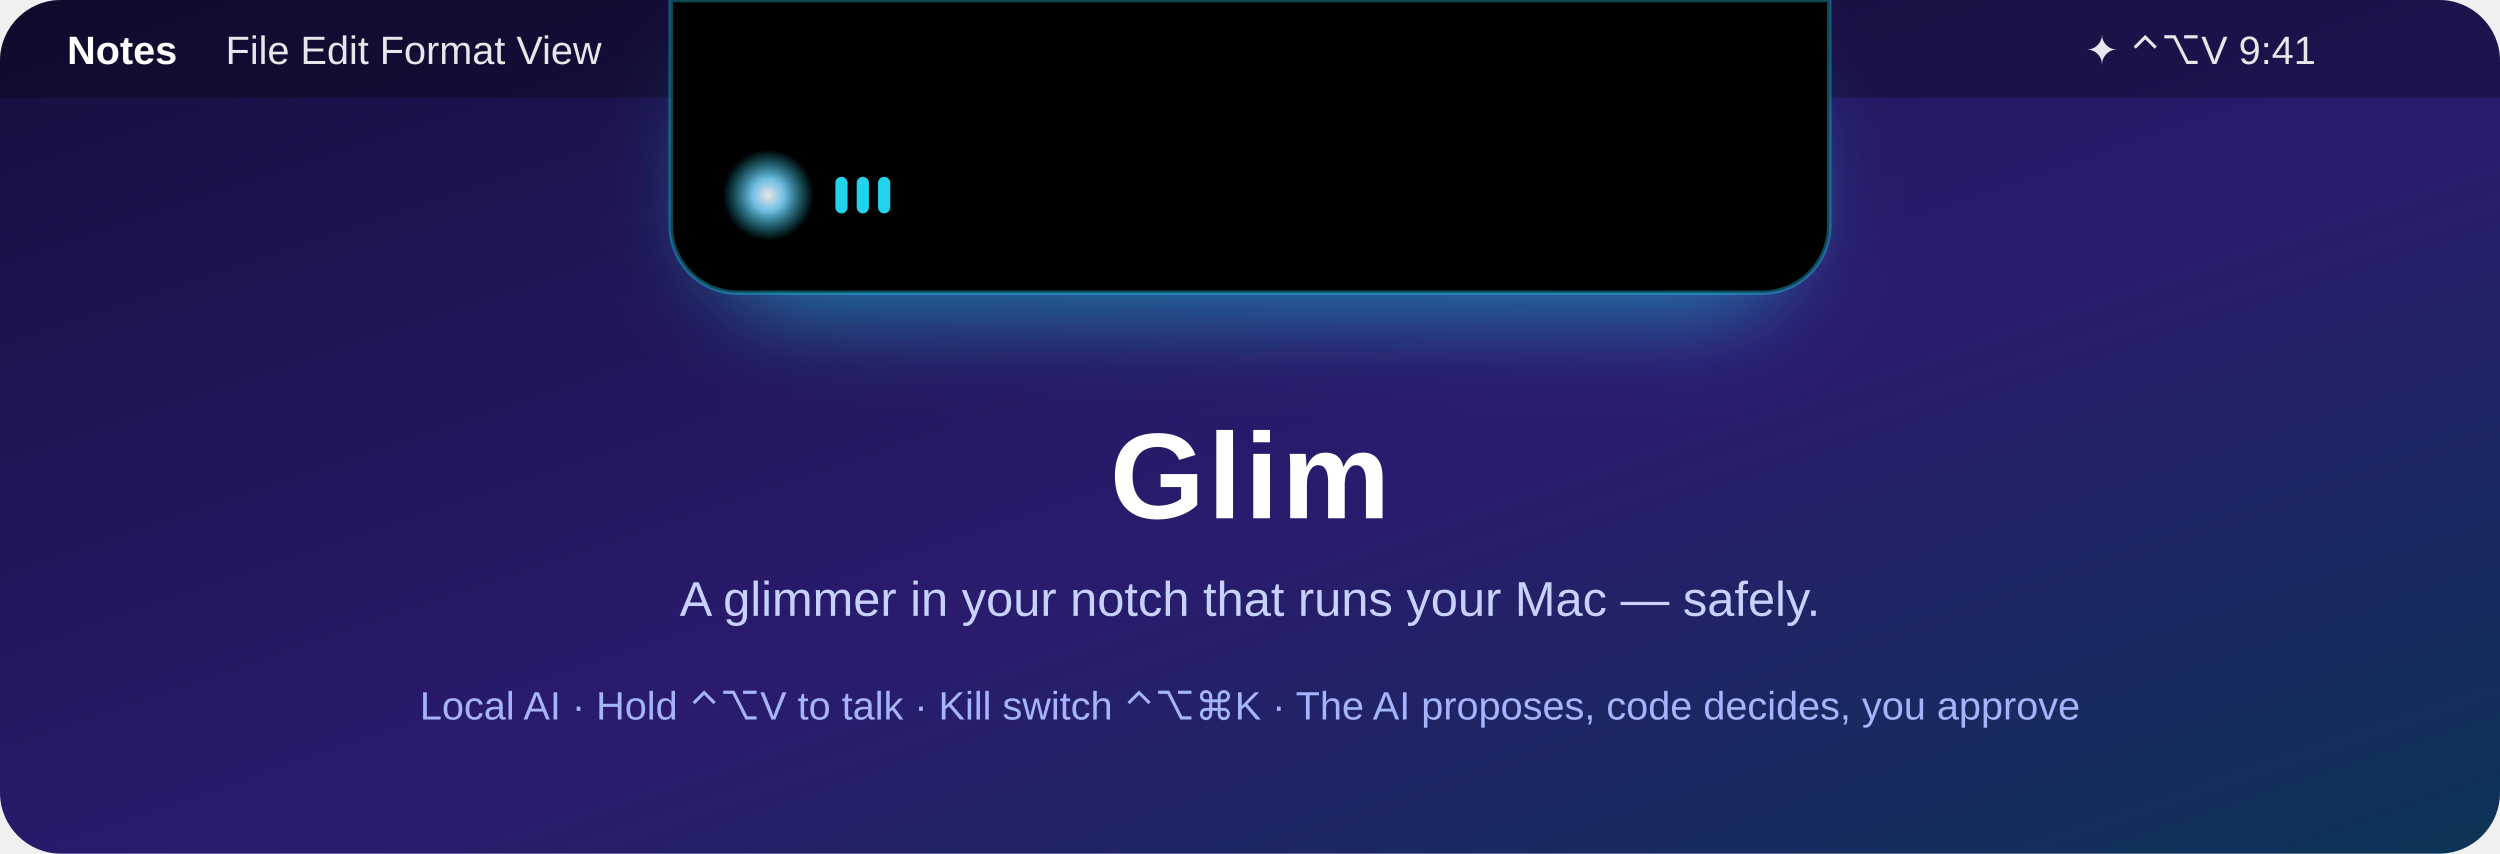
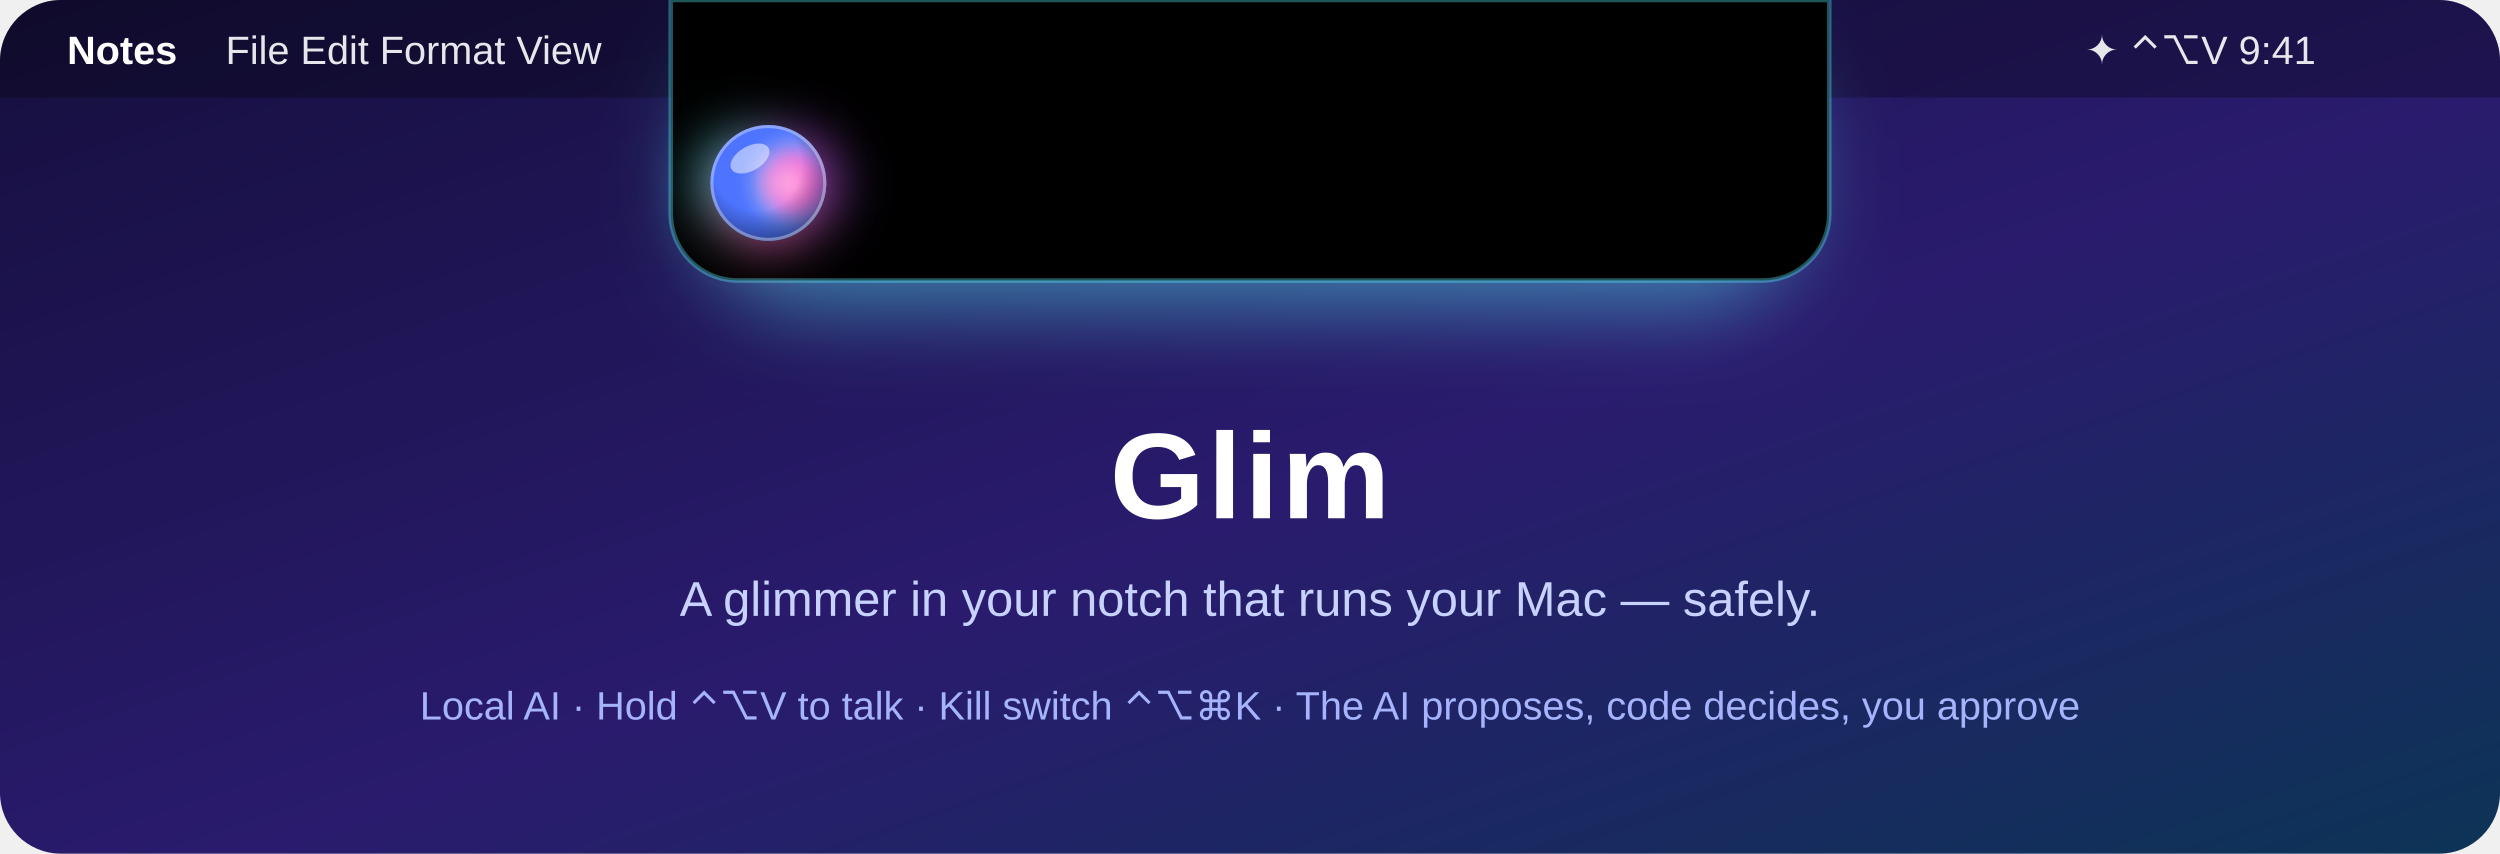
<svg xmlns="http://www.w3.org/2000/svg" width="820" height="280" viewBox="0 0 820 280" role="img" aria-labelledby="glimTitle glimDescription">
  <defs>
    <linearGradient id="wallpaper" x1="0" y1="0" x2="1" y2="1">
      <stop offset="0" stop-color="#150f3d" />
      <stop offset="0.55" stop-color="#2a1b6e" />
      <stop offset="1" stop-color="#0c3456" />
    </linearGradient>
-     <radialGradient id="orb" cx="0.5" cy="0.5" r="0.5">
-       <stop offset="0" stop-color="#ffffff" stop-opacity="0.9" />
-       <stop offset="0.35" stop-color="#7dd3fc" stop-opacity="0.9" />
-       <stop offset="1" stop-color="#22d3ee" stop-opacity="0" />
+     <radialGradient id="depthShade" cx="0.4" cy="0.35" r="0.7">
+       <stop offset="0.55" stop-color="#000000" stop-opacity="0" />
+       <stop offset="1" stop-color="#000000" stop-opacity="0.45" />
    </radialGradient>
+     <clipPath id="sphereClip">
+       <circle cx="252" cy="60" r="19" />
+     </clipPath>
+     <filter id="blobBlur" x="-50%" y="-50%" width="200%" height="200%">
+       <feGaussianBlur stdDeviation="4" />
+     </filter>
+     <filter id="auraBlur" x="-100%" y="-100%" width="300%" height="300%">
+       <feGaussianBlur stdDeviation="9" />
+     </filter>
    <filter id="softGlow" x="-40%" y="-80%" width="180%" height="260%">
      <feGaussianBlur stdDeviation="14" />
    </filter>
    <clipPath id="typedWords">
-       <rect x="300" y="44" width="0" height="34">
-         <animate attributeName="width" values="0;290;290;0" keyTimes="0;0.34;0.44;0.45" dur="9s" repeatCount="indefinite" />
+       <rect x="282" y="40" width="0" height="34">
+         <animate attributeName="width" values="0;290;290;0" keyTimes="0;0.30;0.375;0.38" dur="10s" repeatCount="indefinite" />
      </rect>
    </clipPath>
    <clipPath id="frame">
      <rect width="820" height="280" rx="20" />
    </clipPath>
  </defs>
  <g clip-path="url(#frame)" font-family="-apple-system, BlinkMacSystemFont, 'SF Pro Text', 'Helvetica Neue', Arial, sans-serif">
    <rect width="820" height="280" fill="url(#wallpaper)" />
    <rect width="820" height="32" fill="#000" opacity="0.28" />
    <text x="22" y="21" fill="#fff" font-size="13" font-weight="600">Notes</text>
    <text x="74" y="21" fill="#e5e7eb" font-size="13">File   Edit   Format   View</text>
    <text x="684" y="21" fill="#e5e7eb" font-size="13">✦    ⌃⌥V    9:41</text>
-     <rect x="230" y="18" width="360" height="86" rx="34" filter="url(#softGlow)" fill="#22d3ee" opacity="0.5">
-       <animate attributeName="fill" values="#22d3ee;#22d3ee;#34d399;#34d399" keyTimes="0;0.45;0.46;1" dur="9s" repeatCount="indefinite" />
-       <animate attributeName="opacity" values="0.3;0.65;0.3" dur="1.8s" repeatCount="indefinite" />
+     <rect x="230" y="14" width="360" height="86" rx="34" filter="url(#softGlow)" fill="#59F2FF" opacity="0.5">
+       <animate attributeName="fill" values="#59F2FF;#59F2FF;#F266FF;#66FFBF;#66FFBF;#73FF99;#73FF99" keyTimes="0;0.375;0.38;0.48;0.795;0.80;1" dur="10s" repeatCount="indefinite" />
+       <animate attributeName="opacity" values="0.3;0.6;0.3" dur="1.8s" repeatCount="indefinite" />
    </rect>
-     <path d="M220 0 H600 V74 A22 22 0 0 1 578 96 H242 A22 22 0 0 1 220 74 Z" fill="#000" />
-     <path d="M220 0 H600 V74 A22 22 0 0 1 578 96 H242 A22 22 0 0 1 220 74 Z" fill="none" stroke="#22d3ee" stroke-opacity="0.35" stroke-width="1.5">
-       <animate attributeName="stroke" values="#22d3ee;#22d3ee;#34d399;#34d399" keyTimes="0;0.45;0.46;1" dur="9s" repeatCount="indefinite" />
+     <path d="M220 0 H600 V70 A22 22 0 0 1 578 92 H242 A22 22 0 0 1 220 70 Z" fill="#000" />
+     <path d="M220 0 H600 V70 A22 22 0 0 1 578 92 H242 A22 22 0 0 1 220 70 Z" fill="none" stroke="#59F2FF" stroke-opacity="0.35" stroke-width="1.5">
+       <animate attributeName="stroke" values="#59F2FF;#59F2FF;#F266FF;#66FFBF;#66FFBF;#73FF99;#73FF99" keyTimes="0;0.375;0.38;0.48;0.795;0.80;1" dur="10s" repeatCount="indefinite" />
    </path>
    <g>
-       <animate attributeName="opacity" values="1;1;0;0" keyTimes="0;0.44;0.45;1" dur="9s" repeatCount="indefinite" />
-       <circle cx="252" cy="64" r="15" fill="url(#orb)">
-         <animate attributeName="r" values="12;16;12" dur="1.2s" repeatCount="indefinite" />
-       </circle>
-       <g fill="#22d3ee">
-         <rect x="274" y="58" width="4" height="12" rx="2">
-           <animate attributeName="height" values="6;22;9;18;6" dur="0.9s" repeatCount="indefinite" />
-           <animate attributeName="y" values="61;53;59.5;55;61" dur="0.9s" repeatCount="indefinite" />
-         </rect>
-         <rect x="281" y="58" width="4" height="12" rx="2">
-           <animate attributeName="height" values="14;6;20;8;14" dur="0.8s" repeatCount="indefinite" />
-           <animate attributeName="y" values="57;61;54;60;57" dur="0.8s" repeatCount="indefinite" />
-         </rect>
-         <rect x="288" y="58" width="4" height="12" rx="2">
-           <animate attributeName="height" values="8;18;6;22;8" dur="1s" repeatCount="indefinite" />
-           <animate attributeName="y" values="60;55;61;53;60" dur="1s" repeatCount="indefinite" />
-         </rect>
-       </g>
-       <text x="304" y="69" fill="#fff" font-size="15" font-weight="500" clip-path="url(#typedWords)">open notes and write buy milk</text>
+       <animate attributeName="opacity" values="1;1;0;0" keyTimes="0;0.375;0.380;1" dur="10s" repeatCount="indefinite" />
+       <g id="orb-listening">
+         <g filter="url(#auraBlur)" opacity="0.8">
+           <circle cx="245" cy="60" r="15" fill="#59F2FF" />
+           <circle cx="259" cy="60" r="15" fill="#BF59FF" />
+           <circle cx="252" cy="67" r="13" fill="#FF73CC" />
+           <animateTransform attributeName="transform" type="rotate" values="0 252 60;360 252 60" dur="3.0s" repeatCount="indefinite" />
+         </g>
+         <g>
+           <g transform="translate(252 60)">
+             <g>
+               <animateTransform attributeName="transform" type="scale" values="1 1;1.07 0.93;0.93 1.07;1 1" dur="1.1s" repeatCount="indefinite" />
+               <g transform="translate(-252 -60)">
+                 <g clip-path="url(#sphereClip)">
+                   <circle cx="252" cy="60" r="19" fill="#4D73FF" />
+                   <circle cx="261" cy="60" r="12" fill="#59F2FF" opacity="0.95" filter="url(#blobBlur)">
+                     <animateTransform attributeName="transform" type="rotate" values="0 252 60;360 252 60" dur="3.0s" repeatCount="indefinite" />
+                   </circle>
+                   <circle cx="262" cy="60" r="11" fill="#BF59FF" opacity="0.95" filter="url(#blobBlur)">
+                     <animateTransform attributeName="transform" type="rotate" values="90 252 60;-270 252 60" dur="4.1s" repeatCount="indefinite" />
+                   </circle>
+                   <circle cx="260" cy="60" r="10" fill="#FF73CC" opacity="0.95" filter="url(#blobBlur)">
+                     <animateTransform attributeName="transform" type="rotate" values="180 252 60;540 252 60" dur="5.1s" repeatCount="indefinite" />
+                   </circle>
+                   <circle cx="258" cy="60" r="5" fill="#ffffff" opacity="0.55" filter="url(#blobBlur)">
+                     <animateTransform attributeName="transform" type="rotate" values="270 252 60;-90 252 60" dur="6.1s" repeatCount="indefinite" />
+                   </circle>
+                   <circle cx="252" cy="60" r="19" fill="url(#depthShade)" />
+                 </g>
+                 <ellipse cx="246" cy="52" rx="7" ry="4" fill="#ffffff" opacity="0.5" transform="rotate(-30 246 52)" />
+                 <circle cx="252" cy="60" r="18.5" fill="none" stroke="#ffffff" stroke-opacity="0.35" stroke-width="1" />
+               </g>
+             </g>
+           </g>
+         </g>
+       </g>
+       <text x="286" y="65" fill="#fff" font-size="15" font-weight="500" clip-path="url(#typedWords)">open notes and write buy milk</text>
    </g>
    <g opacity="0">
-       <animate attributeName="opacity" values="0;0;1;1;0;0" keyTimes="0;0.45;0.46;0.8;0.81;1" dur="9s" repeatCount="indefinite" />
-       <path d="M254 48 L244 67 H253 L249 82 L262 60 H253 Z" fill="#34d399">
-         <animate attributeName="opacity" values="1;0.45;1" dur="0.9s" repeatCount="indefinite" />
-       </path>
-       <text x="276" y="69" fill="#fff" font-size="15" font-weight="500">2/3   Click “New Note” in Notes</text>
-       <circle cx="574" cy="64" r="13" fill="#ef4444" opacity="0.9" />
-       <rect x="569" y="59" width="10" height="10" rx="2" fill="#fff" />
+       <animate attributeName="opacity" values="0;0;1;1;0;0" keyTimes="0;0.380;0.385;0.475;0.480;1" dur="10s" repeatCount="indefinite" />
+       <g id="orb-planning">
+         <g filter="url(#auraBlur)" opacity="0.8">
+           <circle cx="245" cy="60" r="15" fill="#F266FF" />
+           <circle cx="259" cy="60" r="15" fill="#FF808C" />
+           <circle cx="252" cy="67" r="13" fill="#4DBFFF" />
+           <animateTransform attributeName="transform" type="rotate" values="0 252 60;360 252 60" dur="1.6s" repeatCount="indefinite" />
+         </g>
+         <g>
+           <g transform="translate(252 60)">
+             <g>
+               <animateTransform attributeName="transform" type="scale" values="1 1;1.04 0.96;0.96 1.04;1 1" dur="1.1s" repeatCount="indefinite" />
+               <g transform="translate(-252 -60)">
+                 <g clip-path="url(#sphereClip)">
+                   <circle cx="252" cy="60" r="19" fill="#734DFF" />
+                   <circle cx="261" cy="60" r="12" fill="#F266FF" opacity="0.95" filter="url(#blobBlur)">
+                     <animateTransform attributeName="transform" type="rotate" values="0 252 60;360 252 60" dur="1.6s" repeatCount="indefinite" />
+                   </circle>
+                   <circle cx="262" cy="60" r="11" fill="#FF808C" opacity="0.95" filter="url(#blobBlur)">
+                     <animateTransform attributeName="transform" type="rotate" values="90 252 60;-270 252 60" dur="2.2s" repeatCount="indefinite" />
+                   </circle>
+                   <circle cx="260" cy="60" r="10" fill="#4DBFFF" opacity="0.95" filter="url(#blobBlur)">
+                     <animateTransform attributeName="transform" type="rotate" values="180 252 60;540 252 60" dur="2.7s" repeatCount="indefinite" />
+                   </circle>
+                   <circle cx="258" cy="60" r="5" fill="#ffffff" opacity="0.55" filter="url(#blobBlur)">
+                     <animateTransform attributeName="transform" type="rotate" values="270 252 60;-90 252 60" dur="3.3s" repeatCount="indefinite" />
+                   </circle>
+                   <circle cx="252" cy="60" r="19" fill="url(#depthShade)" />
+                 </g>
+                 <ellipse cx="246" cy="52" rx="7" ry="4" fill="#ffffff" opacity="0.5" transform="rotate(-30 246 52)" />
+                 <circle cx="252" cy="60" r="18.5" fill="none" stroke="#ffffff" stroke-opacity="0.35" stroke-width="1" />
+               </g>
+             </g>
+           </g>
+         </g>
+       </g>
+       <text x="286" y="65" fill="#e9d5ff" font-size="15" font-weight="500">Planning…</text>
    </g>
    <g opacity="0">
-       <animate attributeName="opacity" values="0;0;1;1" keyTimes="0;0.81;0.82;1" dur="9s" repeatCount="indefinite" />
-       <circle cx="254" cy="64" r="12" fill="#34d399" />
-       <path d="M248 64 L252.5 68.5 L260.5 59.5" fill="none" stroke="#000" stroke-width="2.6" stroke-linecap="round" stroke-linejoin="round" />
-       <text x="276" y="69" fill="#fff" font-size="15" font-weight="600">Done</text>
+       <animate attributeName="opacity" values="0;0;1;1;0;0" keyTimes="0;0.480;0.485;0.795;0.800;1" dur="10s" repeatCount="indefinite" />
+       <g id="orb-acting">
+         <g filter="url(#auraBlur)" opacity="0.8">
+           <circle cx="245" cy="60" r="15" fill="#66FFBF" />
+           <circle cx="259" cy="60" r="15" fill="#598CFF" />
+           <circle cx="252" cy="67" r="13" fill="#B3FF80" />
+           <animateTransform attributeName="transform" type="rotate" values="0 252 60;360 252 60" dur="2.2s" repeatCount="indefinite" />
+         </g>
+         <g>
+           <g transform="translate(252 60)">
+             <g>
+               <animateTransform attributeName="transform" type="scale" values="1 1;1.035 0.965;0.965 1.035;1 1" dur="1.1s" repeatCount="indefinite" />
+               <g transform="translate(-252 -60)">
+                 <g clip-path="url(#sphereClip)">
+                   <circle cx="252" cy="60" r="19" fill="#1ABFD9" />
+                   <circle cx="261" cy="60" r="12" fill="#66FFBF" opacity="0.95" filter="url(#blobBlur)">
+                     <animateTransform attributeName="transform" type="rotate" values="0 252 60;360 252 60" dur="2.2s" repeatCount="indefinite" />
+                   </circle>
+                   <circle cx="262" cy="60" r="11" fill="#598CFF" opacity="0.95" filter="url(#blobBlur)">
+                     <animateTransform attributeName="transform" type="rotate" values="90 252 60;-270 252 60" dur="3.0s" repeatCount="indefinite" />
+                   </circle>
+                   <circle cx="260" cy="60" r="10" fill="#B3FF80" opacity="0.95" filter="url(#blobBlur)">
+                     <animateTransform attributeName="transform" type="rotate" values="180 252 60;540 252 60" dur="3.7s" repeatCount="indefinite" />
+                   </circle>
+                   <circle cx="258" cy="60" r="5" fill="#ffffff" opacity="0.55" filter="url(#blobBlur)">
+                     <animateTransform attributeName="transform" type="rotate" values="270 252 60;-90 252 60" dur="4.5s" repeatCount="indefinite" />
+                   </circle>
+                   <circle cx="252" cy="60" r="19" fill="url(#depthShade)" />
+                 </g>
+                 <ellipse cx="246" cy="52" rx="7" ry="4" fill="#ffffff" opacity="0.5" transform="rotate(-30 246 52)" />
+                 <circle cx="252" cy="60" r="18.5" fill="none" stroke="#ffffff" stroke-opacity="0.35" stroke-width="1" />
+               </g>
+             </g>
+           </g>
+         </g>
+       </g>
+       <text x="286" y="65" fill="#fff" font-size="15" font-weight="500">2/3   Click “New Note” in Notes</text>
+       <circle cx="574" cy="60" r="13" fill="#ef4444" opacity="0.9" />
+       <rect x="569" y="55" width="10" height="10" rx="2" fill="#fff" />
+       <rect x="286" y="78" width="250" height="3" rx="1.5" fill="#ffffff" opacity="0.15" />
+       <rect x="286" y="78" width="165" height="3" rx="1.5" fill="#66FFBF" />
+     </g>
+     <g opacity="0">
+       <animate attributeName="opacity" values="0;0;1;1" keyTimes="0;0.800;0.805;1" dur="10s" repeatCount="indefinite" />
+       <g id="orb-done">
+         <g filter="url(#auraBlur)" opacity="0.8">
+           <circle cx="245" cy="60" r="15" fill="#73FF99" />
+           <circle cx="259" cy="60" r="15" fill="#66E6E6" />
+           <circle cx="252" cy="67" r="13" fill="#CCFFB3" />
+           <animateTransform attributeName="transform" type="rotate" values="0 252 60;360 252 60" dur="6.0s" repeatCount="indefinite" />
+         </g>
+         <g>
+           <g transform="translate(252 60)">
+             <g>
+               <animateTransform attributeName="transform" type="scale" values="1 1;1.0 1.0;1.0 1.0;1 1" dur="1.1s" repeatCount="indefinite" />
+               <g transform="translate(-252 -60)">
+                 <g clip-path="url(#sphereClip)">
+                   <circle cx="252" cy="60" r="19" fill="#26BF8C" />
+                   <circle cx="261" cy="60" r="12" fill="#73FF99" opacity="0.95" filter="url(#blobBlur)">
+                     <animateTransform attributeName="transform" type="rotate" values="0 252 60;360 252 60" dur="6.0s" repeatCount="indefinite" />
+                   </circle>
+                   <circle cx="262" cy="60" r="11" fill="#66E6E6" opacity="0.95" filter="url(#blobBlur)">
+                     <animateTransform attributeName="transform" type="rotate" values="90 252 60;-270 252 60" dur="8.1s" repeatCount="indefinite" />
+                   </circle>
+                   <circle cx="260" cy="60" r="10" fill="#CCFFB3" opacity="0.95" filter="url(#blobBlur)">
+                     <animateTransform attributeName="transform" type="rotate" values="180 252 60;540 252 60" dur="10.2s" repeatCount="indefinite" />
+                   </circle>
+                   <circle cx="258" cy="60" r="5" fill="#ffffff" opacity="0.55" filter="url(#blobBlur)">
+                     <animateTransform attributeName="transform" type="rotate" values="270 252 60;-90 252 60" dur="12.3s" repeatCount="indefinite" />
+                   </circle>
+                   <circle cx="252" cy="60" r="19" fill="url(#depthShade)" />
+                 </g>
+                 <ellipse cx="246" cy="52" rx="7" ry="4" fill="#ffffff" opacity="0.5" transform="rotate(-30 246 52)" />
+                 <circle cx="252" cy="60" r="18.5" fill="none" stroke="#ffffff" stroke-opacity="0.35" stroke-width="1" />
+               </g>
+             </g>
+           </g>
+         </g>
+       </g>
+       <text x="286" y="65" fill="#fff" font-size="15" font-weight="600">Done</text>
+       <path d="M245 60 L250 65 L260 54" fill="none" stroke="#ffffff" stroke-width="3" stroke-linecap="round" stroke-linejoin="round" />
    </g>
    <text x="410" y="170" fill="#fff" font-size="40" font-weight="800" text-anchor="middle" letter-spacing="1">Glim</text>
    <text x="410" y="202" fill="#c7d2fe" font-size="16" text-anchor="middle">A glimmer in your notch that runs your Mac — safely.</text>
    <text x="410" y="236" fill="#a5b4fc" font-size="13" text-anchor="middle">Local AI  ·  Hold ⌃⌥V to talk  ·  Kill switch ⌃⌥⌘K  ·  The AI proposes, code decides, you approve</text>
  </g>
</svg>
